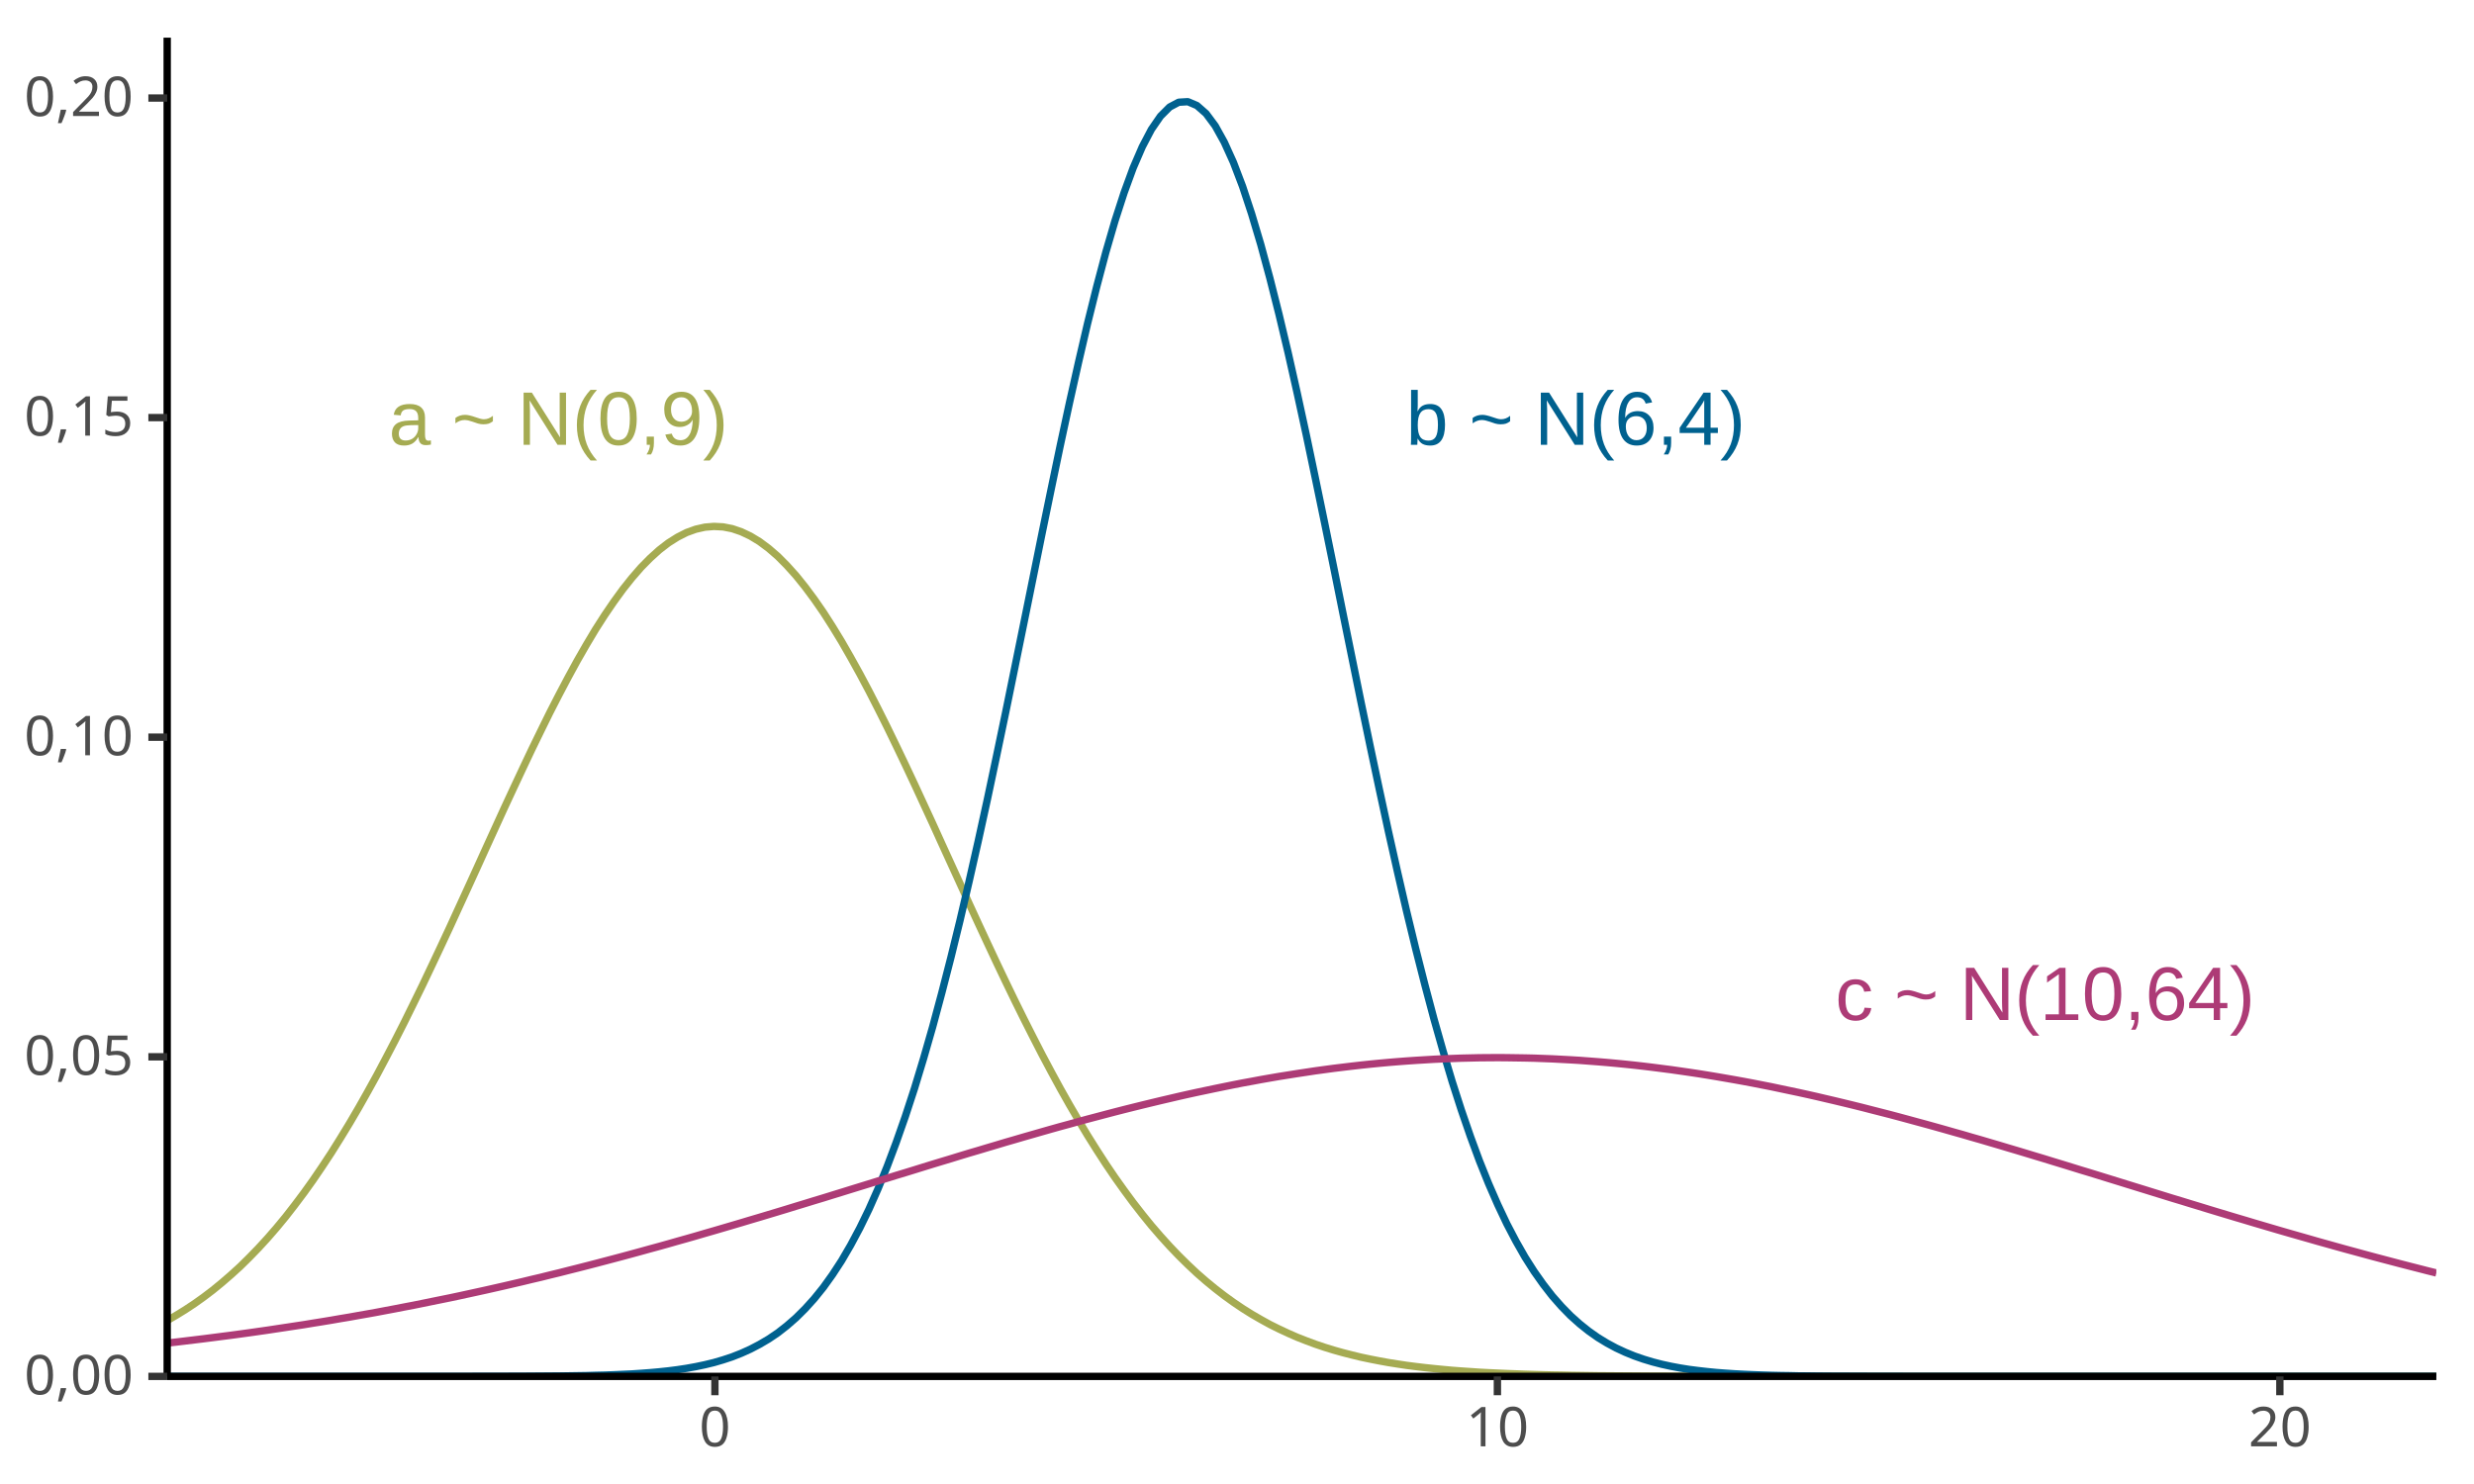
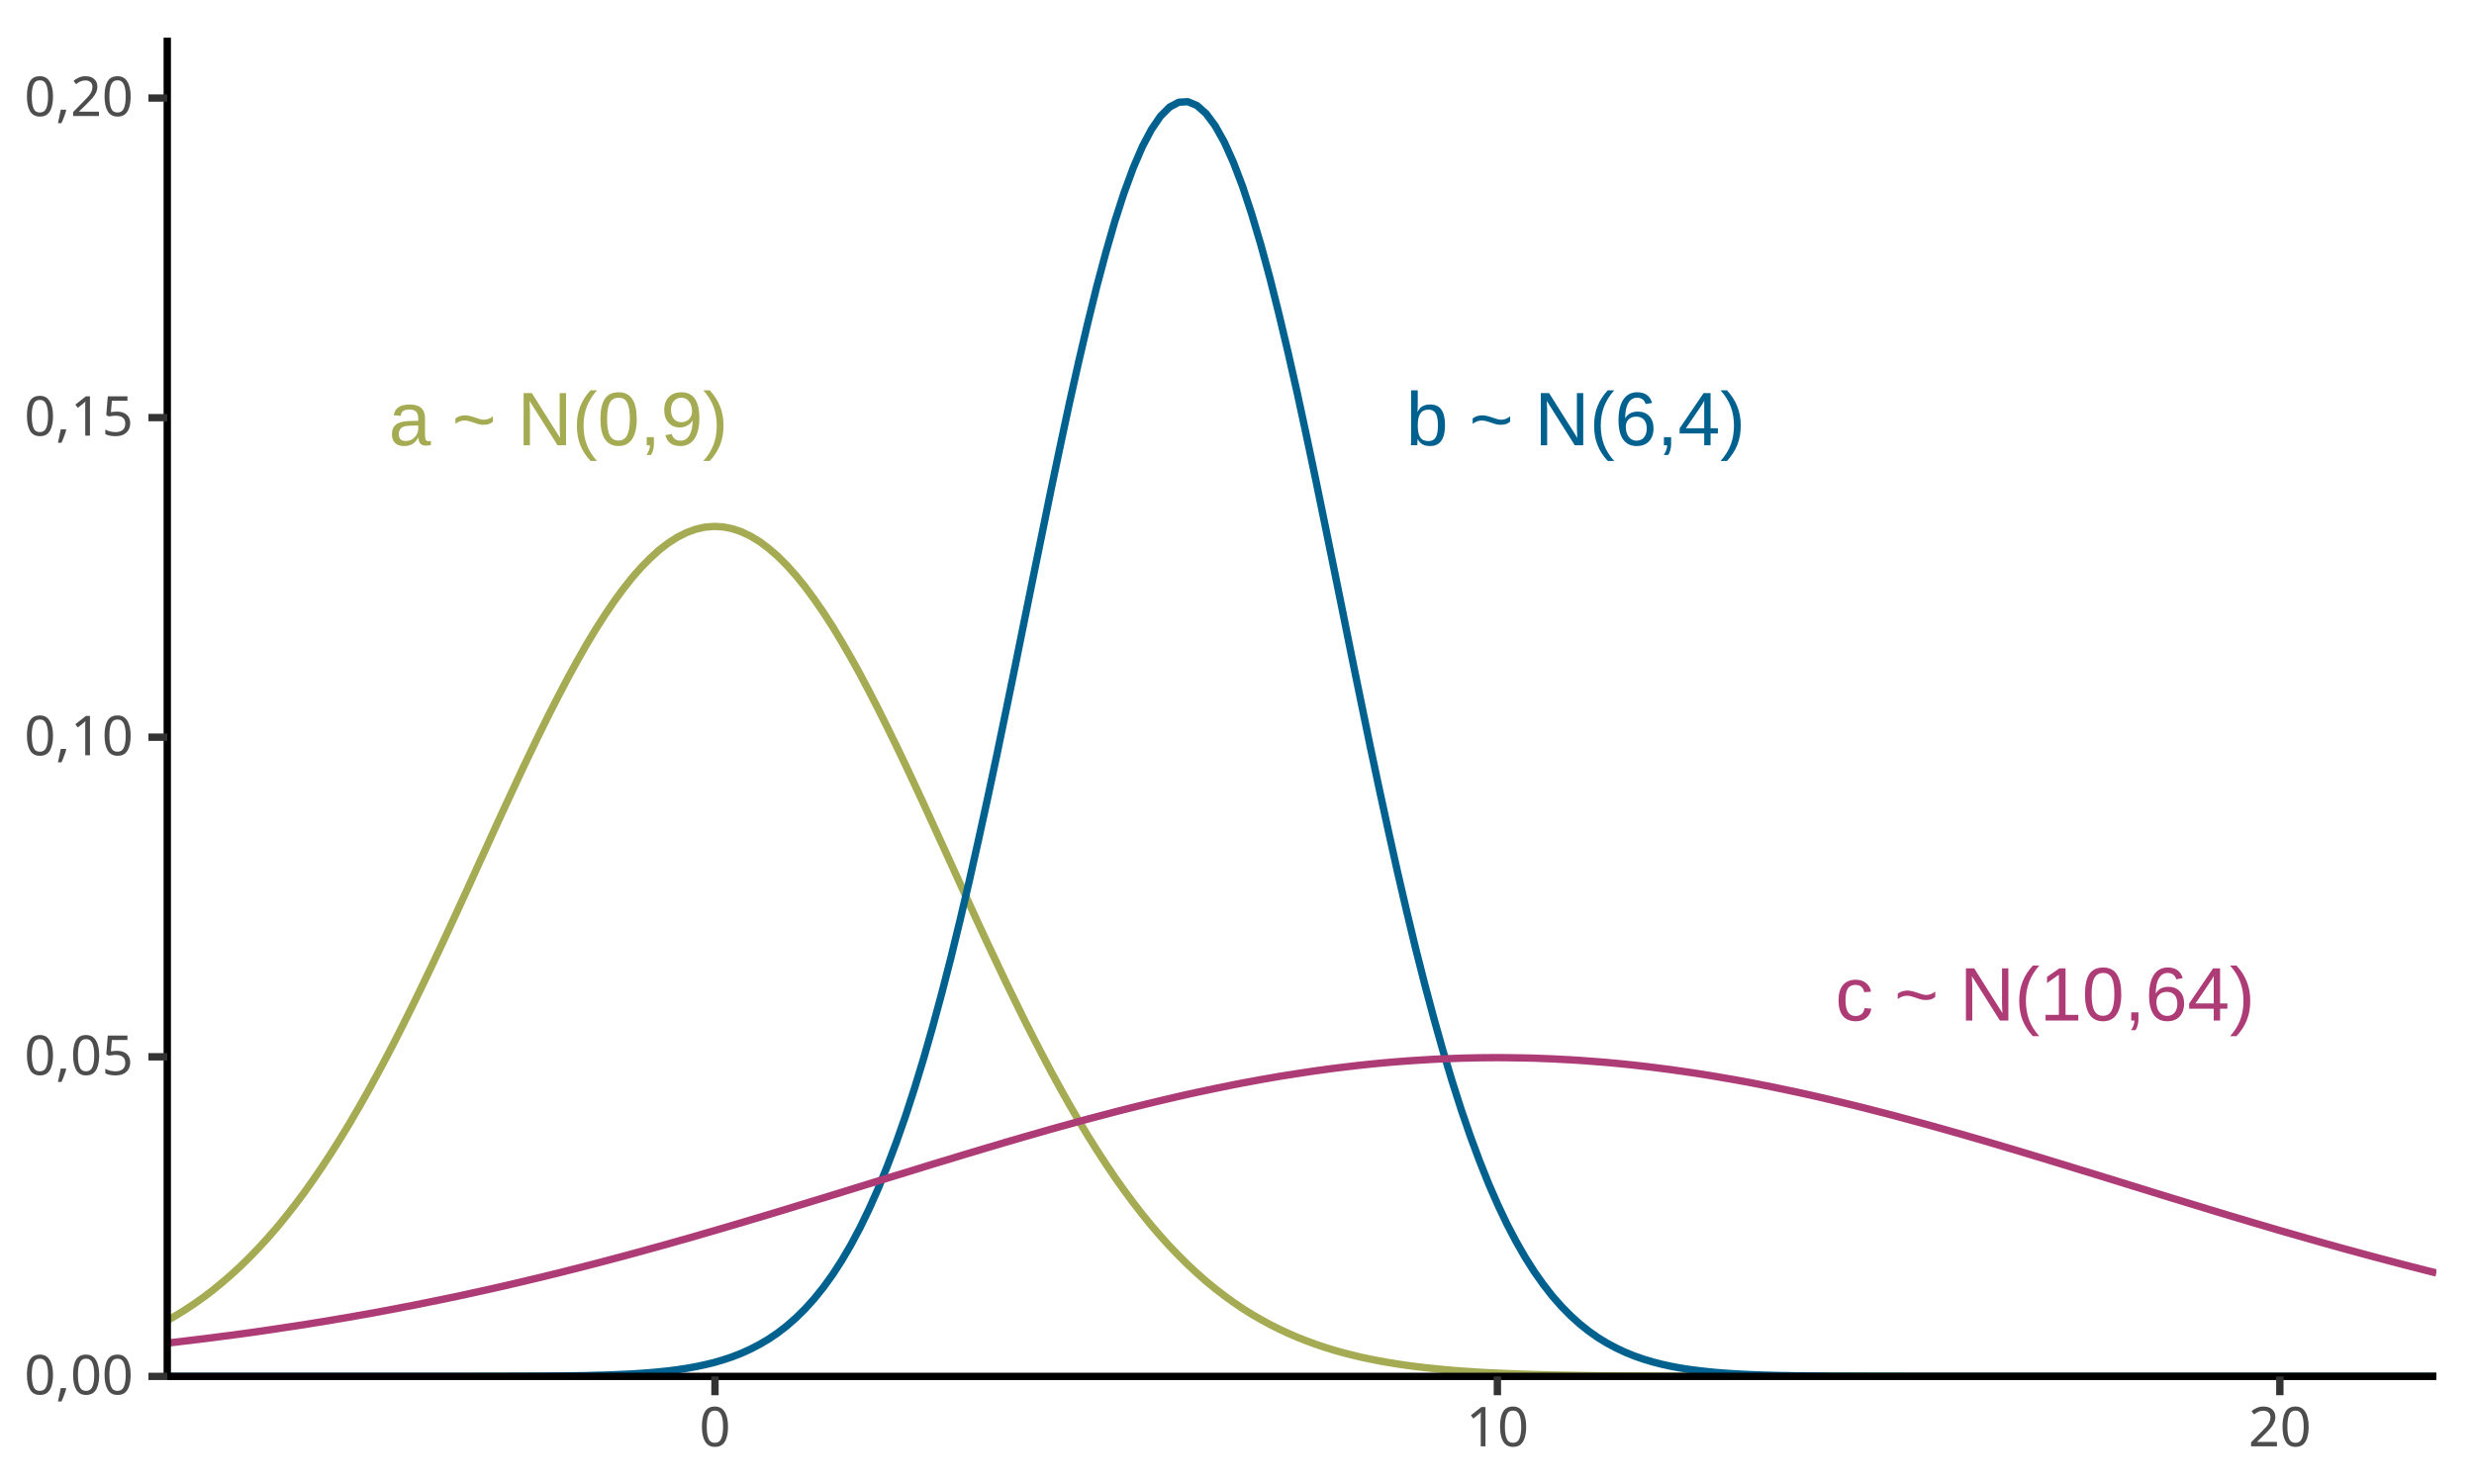
<svg xmlns="http://www.w3.org/2000/svg" class="svglite" width="360.00pt" height="216.00pt" viewBox="0 0 360.00 216.00">
  <defs>
    <style type="text/css">
    .svglite line, .svglite polyline, .svglite polygon, .svglite path, .svglite rect, .svglite circle {
      fill: none;
      stroke: #000000;
      stroke-linecap: round;
      stroke-linejoin: round;
      stroke-miterlimit: 10.00;
    }
    .svglite text {
      white-space: pre;
    }
  </style>
  </defs>
  <rect width="100%" height="100%" style="stroke: none; fill: #FFFFFF;" />
  <defs>
    <clipPath id="cpMC4wMHwzNjAuMDB8MC4wMHwyMTYuMDA=">
      <rect x="0.00" y="0.00" width="360.00" height="216.00" />
    </clipPath>
  </defs>
  <g clip-path="url(#cpMC4wMHwzNjAuMDB8MC4wMHwyMTYuMDA=)">
    <rect x="0" y="0.00" width="360.00" height="216.00" style="stroke-width: 1.07; stroke: #FFFFFF; fill: #FFFFFF;" />
  </g>
  <defs>
-     <clipPath id="cpMjQuMzN8MzU0LjUyfDUuNDh8MjAwLjM0">
-       <rect x="24.33" y="5.48" width="330.19" height="194.86" />
+     <clipPath id="cpMjQuMzR8MzU0LjUyfDUuNDh8MjAwLjM0">
+       <rect x="24.34" y="5.48" width="330.18" height="194.86" />
    </clipPath>
  </defs>
-   <g clip-path="url(#cpMjQuMzN8MzU0LjUyfDUuNDh8MjAwLjM0)">
-     <rect x="24.33" y="5.48" width="330.19" height="194.86" style="stroke-width: 1.07; stroke: none; fill: #FFFFFF;" />
-     <polyline points="24.33,192.21 25.65,191.44 26.98,190.62 28.31,189.74 29.63,188.80 30.96,187.79 32.28,186.71 33.61,185.56 34.94,184.35 36.26,183.05 37.59,181.68 38.92,180.23 40.24,178.71 41.57,177.10 42.89,175.40 44.22,173.63 45.55,171.77 46.87,169.83 48.20,167.81 49.52,165.70 50.85,163.52 52.18,161.25 53.50,158.91 54.83,156.50 56.15,154.01 57.48,151.46 58.81,148.84 60.13,146.16 61.46,143.44 62.78,140.66 64.11,137.84 65.44,134.99 66.76,132.11 68.09,129.21 69.42,126.30 70.74,123.39 72.07,120.48 73.39,117.59 74.72,114.73 76.05,111.89 77.37,109.10 78.70,106.37 80.02,103.69 81.35,101.10 82.68,98.58 84.00,96.16 85.33,93.84 86.65,91.63 87.98,89.55 89.31,87.60 90.63,85.78 91.96,84.11 93.28,82.59 94.61,81.24 95.94,80.04 97.26,79.02 98.59,78.18 99.91,77.51 101.24,77.03 102.57,76.73 103.89,76.62 105.22,76.69 106.55,76.95 107.87,77.40 109.20,78.03 110.52,78.83 111.85,79.82 113.18,80.97 114.50,82.30 115.83,83.78 117.15,85.42 118.48,87.21 119.81,89.13 121.13,91.19 122.46,93.37 123.78,95.67 125.11,98.07 126.44,100.57 127.76,103.15 129.09,105.81 130.41,108.53 131.74,111.31 133.07,114.14 134.39,117.00 135.72,119.88 137.04,122.79 138.37,125.70 139.70,128.61 141.02,131.51 142.35,134.40 143.68,137.26 145.00,140.08 146.33,142.87 147.65,145.60 148.98,148.29 150.31,150.92 151.63,153.49 152.96,155.99 154.28,158.42 155.61,160.78 156.94,163.06 158.26,165.26 159.59,167.38 160.91,169.42 162.24,171.38 163.57,173.25 164.89,175.04 166.22,176.75 167.54,178.38 168.87,179.92 170.20,181.39 171.52,182.77 172.85,184.08 174.17,185.32 175.50,186.48 176.83,187.57 178.15,188.59 179.48,189.55 180.81,190.45 182.13,191.28 183.46,192.05 184.78,192.78 186.11,193.44 187.44,194.06 188.76,194.64 190.09,195.16 191.41,195.65 192.74,196.10 194.07,196.51 195.39,196.88 196.72,197.22 198.04,197.54 199.37,197.82 200.70,198.08 202.02,198.32 203.35,198.53 204.67,198.73 206.00,198.90 207.33,199.06 208.65,199.20 209.98,199.33 211.30,199.45 212.63,199.55 213.96,199.64 215.28,199.73 216.61,199.80 217.94,199.86 219.26,199.92 220.59,199.97 221.91,200.02 223.24,200.06 224.57,200.10 225.89,200.13 227.22,200.15 228.54,200.18 229.87,200.20 231.20,200.22 232.52,200.24 233.85,200.25 235.17,200.26 236.50,200.27 237.83,200.28 239.15,200.29 240.48,200.30 241.80,200.30 243.13,200.31 244.46,200.31 245.78,200.32 247.11,200.32 248.43,200.32 249.76,200.33 251.09,200.33 252.41,200.33 253.74,200.33 255.07,200.33 256.39,200.33 257.72,200.34 259.04,200.34 260.37,200.34 261.70,200.34 263.02,200.34 264.35,200.34 265.67,200.34 267.00,200.34 268.33,200.34 269.65,200.34 270.98,200.34 272.30,200.34 273.63,200.34 274.96,200.34 276.28,200.34 277.61,200.34 278.93,200.34 280.26,200.34 281.59,200.34 282.91,200.34 284.24,200.34 285.56,200.34 286.89,200.34 288.22,200.34 289.54,200.34 290.87,200.34 292.20,200.34 293.52,200.34 294.85,200.34 296.17,200.34 297.50,200.34 298.83,200.34 300.15,200.34 301.48,200.34 302.80,200.34 304.13,200.34 305.46,200.34 306.78,200.34 308.11,200.34 309.43,200.34 310.76,200.34 312.09,200.34 313.41,200.34 314.74,200.34 316.06,200.34 317.39,200.34 318.72,200.34 320.04,200.34 321.37,200.34 322.69,200.34 324.02,200.34 325.35,200.34 326.67,200.34 328.00,200.34 329.33,200.34 330.65,200.34 331.98,200.34 333.30,200.34 334.63,200.34 335.96,200.34 337.28,200.34 338.61,200.34 339.93,200.34 341.26,200.34 342.59,200.34 343.91,200.34 345.24,200.34 346.56,200.34 347.89,200.34 349.22,200.34 350.54,200.34 351.87,200.34 353.19,200.34 354.52,200.34 " style="stroke-width: 1.07; stroke: #A5AB52; stroke-linecap: butt;" />
-     <polyline points="24.33,200.34 25.65,200.34 26.98,200.34 28.31,200.34 29.63,200.34 30.96,200.34 32.28,200.34 33.61,200.34 34.94,200.34 36.26,200.34 37.59,200.34 38.92,200.34 40.24,200.34 41.57,200.34 42.89,200.34 44.22,200.34 45.55,200.34 46.87,200.34 48.20,200.34 49.52,200.34 50.85,200.34 52.18,200.34 53.50,200.34 54.83,200.34 56.15,200.34 57.48,200.34 58.81,200.34 60.13,200.34 61.46,200.34 62.78,200.34 64.11,200.34 65.44,200.34 66.76,200.34 68.09,200.34 69.42,200.33 70.74,200.33 72.07,200.33 73.39,200.33 74.72,200.32 76.05,200.32 77.37,200.31 78.70,200.30 80.02,200.29 81.35,200.28 82.68,200.26 84.00,200.24 85.33,200.22 86.65,200.18 87.98,200.15 89.31,200.10 90.63,200.04 91.96,199.98 93.28,199.89 94.61,199.79 95.94,199.67 97.26,199.53 98.59,199.36 99.91,199.16 101.24,198.92 102.57,198.64 103.89,198.32 105.22,197.93 106.55,197.49 107.87,196.97 109.20,196.37 110.52,195.68 111.85,194.90 113.18,194.00 114.50,192.97 115.83,191.81 117.15,190.50 118.48,189.03 119.81,187.38 121.13,185.54 122.46,183.50 123.78,181.24 125.11,178.75 126.44,176.02 127.76,173.04 129.09,169.79 130.41,166.28 131.74,162.49 133.07,158.42 134.39,154.07 135.72,149.44 137.04,144.53 138.37,139.36 139.70,133.94 141.02,128.28 142.35,122.40 143.68,116.33 145.00,110.09 146.33,103.72 147.65,97.25 148.98,90.72 150.31,84.16 151.63,77.64 152.96,71.18 154.28,64.85 155.61,58.68 156.94,52.74 158.26,47.06 159.59,41.71 160.91,36.73 162.24,32.16 163.57,28.05 164.89,24.44 166.22,21.36 167.54,18.84 168.87,16.91 170.20,15.58 171.52,14.88 172.85,14.80 174.17,15.36 175.50,16.53 176.83,18.32 178.15,20.70 179.48,23.64 180.81,27.13 182.13,31.13 183.46,35.59 184.78,40.47 186.11,45.74 187.44,51.34 188.76,57.22 190.09,63.34 191.41,69.64 192.74,76.07 194.07,82.58 195.39,89.14 196.72,95.68 198.04,102.17 199.37,108.57 200.70,114.84 202.02,120.95 203.35,126.88 204.67,132.60 206.00,138.08 207.33,143.31 208.65,148.28 209.98,152.97 211.30,157.39 212.63,161.53 213.96,165.39 215.28,168.97 216.61,172.28 217.94,175.33 219.26,178.12 220.59,180.66 221.91,182.98 223.24,185.07 224.57,186.95 225.89,188.65 227.22,190.16 228.54,191.51 229.87,192.70 231.20,193.76 232.52,194.69 233.85,195.50 235.17,196.21 236.50,196.83 237.83,197.37 239.15,197.83 240.48,198.23 241.80,198.57 243.13,198.86 244.46,199.11 245.78,199.32 247.11,199.49 248.43,199.64 249.76,199.77 251.09,199.87 252.41,199.96 253.74,200.03 255.07,200.09 256.39,200.14 257.72,200.18 259.04,200.21 260.37,200.23 261.70,200.26 263.02,200.27 264.35,200.29 265.67,200.30 267.00,200.31 268.33,200.31 269.65,200.32 270.98,200.32 272.30,200.33 273.63,200.33 274.96,200.33 276.28,200.33 277.61,200.34 278.93,200.34 280.26,200.34 281.59,200.34 282.91,200.34 284.24,200.34 285.56,200.34 286.89,200.34 288.22,200.34 289.54,200.34 290.87,200.34 292.20,200.34 293.52,200.34 294.85,200.34 296.17,200.34 297.50,200.34 298.83,200.34 300.15,200.34 301.48,200.34 302.80,200.34 304.13,200.34 305.46,200.34 306.78,200.34 308.11,200.34 309.43,200.34 310.76,200.34 312.09,200.34 313.41,200.34 314.74,200.34 316.06,200.34 317.39,200.34 318.72,200.34 320.04,200.34 321.37,200.34 322.69,200.34 324.02,200.34 325.35,200.34 326.67,200.34 328.00,200.34 329.33,200.34 330.65,200.34 331.98,200.34 333.30,200.34 334.63,200.34 335.96,200.34 337.28,200.34 338.61,200.34 339.93,200.34 341.26,200.34 342.59,200.34 343.91,200.34 345.24,200.34 346.56,200.34 347.89,200.34 349.22,200.34 350.54,200.34 351.87,200.34 353.19,200.34 354.52,200.34 " style="stroke-width: 1.07; stroke: #00618F; stroke-linecap: butt;" />
-     <polyline points="24.33,195.49 25.65,195.34 26.98,195.18 28.31,195.02 29.63,194.86 30.96,194.69 32.28,194.52 33.61,194.35 34.94,194.17 36.26,193.99 37.59,193.80 38.92,193.61 40.24,193.41 41.57,193.21 42.89,193.01 44.22,192.81 45.55,192.59 46.87,192.38 48.20,192.16 49.52,191.93 50.85,191.71 52.18,191.47 53.50,191.24 54.83,191.00 56.15,190.75 57.48,190.50 58.81,190.24 60.13,189.99 61.46,189.72 62.78,189.45 64.11,189.18 65.44,188.91 66.76,188.63 68.09,188.34 69.42,188.05 70.74,187.76 72.07,187.46 73.39,187.16 74.72,186.85 76.05,186.54 77.37,186.22 78.70,185.91 80.02,185.58 81.35,185.26 82.68,184.92 84.00,184.59 85.33,184.25 86.65,183.91 87.98,183.56 89.31,183.21 90.63,182.86 91.96,182.50 93.28,182.14 94.61,181.77 95.94,181.41 97.26,181.04 98.59,180.66 99.91,180.29 101.24,179.91 102.57,179.52 103.89,179.14 105.22,178.75 106.55,178.36 107.87,177.97 109.20,177.57 110.52,177.18 111.85,176.78 113.18,176.38 114.50,175.98 115.83,175.57 117.15,175.17 118.48,174.76 119.81,174.36 121.13,173.95 122.46,173.54 123.78,173.13 125.11,172.72 126.44,172.31 127.76,171.90 129.09,171.49 130.41,171.08 131.74,170.68 133.07,170.27 134.39,169.86 135.72,169.45 137.04,169.05 138.37,168.65 139.70,168.24 141.02,167.84 142.35,167.45 143.68,167.05 145.00,166.66 146.33,166.26 147.65,165.88 148.98,165.49 150.31,165.11 151.63,164.73 152.96,164.35 154.28,163.98 155.61,163.62 156.94,163.25 158.26,162.89 159.59,162.54 160.91,162.19 162.24,161.84 163.57,161.50 164.89,161.17 166.22,160.84 167.54,160.52 168.87,160.20 170.20,159.89 171.52,159.58 172.85,159.28 174.17,158.99 175.50,158.71 176.83,158.43 178.15,158.16 179.48,157.89 180.81,157.63 182.13,157.39 183.46,157.14 184.78,156.91 186.11,156.68 187.44,156.47 188.76,156.26 190.09,156.06 191.41,155.86 192.74,155.68 194.07,155.50 195.39,155.34 196.72,155.18 198.04,155.03 199.37,154.89 200.70,154.76 202.02,154.64 203.35,154.53 204.67,154.43 206.00,154.34 207.33,154.26 208.65,154.18 209.98,154.12 211.30,154.07 212.63,154.02 213.96,153.99 215.28,153.96 216.61,153.95 217.94,153.94 219.26,153.95 220.59,153.97 221.91,153.99 223.24,154.02 224.57,154.07 225.89,154.12 227.22,154.19 228.54,154.26 229.87,154.34 231.20,154.44 232.52,154.54 233.85,154.65 235.17,154.77 236.50,154.90 237.83,155.04 239.15,155.19 240.48,155.35 241.80,155.52 243.13,155.69 244.46,155.88 245.78,156.07 247.11,156.27 248.43,156.48 249.76,156.70 251.09,156.93 252.41,157.16 253.74,157.40 255.07,157.65 256.39,157.91 257.72,158.17 259.04,158.45 260.37,158.73 261.70,159.01 263.02,159.30 264.35,159.60 265.67,159.91 267.00,160.22 268.33,160.54 269.65,160.86 270.98,161.19 272.30,161.53 273.63,161.87 274.96,162.21 276.28,162.56 277.61,162.92 278.93,163.28 280.26,163.64 281.59,164.01 282.91,164.38 284.24,164.76 285.56,165.13 286.89,165.52 288.22,165.90 289.54,166.29 290.87,166.68 292.20,167.08 293.52,167.47 294.85,167.87 296.17,168.27 297.50,168.67 298.83,169.08 300.15,169.48 301.48,169.89 302.80,170.30 304.13,170.70 305.46,171.11 306.78,171.52 308.11,171.93 309.43,172.34 310.76,172.75 312.09,173.16 313.41,173.57 314.74,173.98 316.06,174.39 317.39,174.79 318.72,175.20 320.04,175.60 321.37,176.01 322.69,176.41 324.02,176.81 325.35,177.21 326.67,177.60 328.00,178.00 329.33,178.39 330.65,178.78 331.98,179.17 333.30,179.55 334.63,179.93 335.96,180.31 337.28,180.69 338.61,181.06 339.93,181.43 341.26,181.80 342.59,182.16 343.91,182.52 345.24,182.88 346.56,183.23 347.89,183.58 349.22,183.93 350.54,184.27 351.87,184.61 353.19,184.95 354.52,185.28 " style="stroke-width: 1.07; stroke: #AD3B76; stroke-linecap: butt;" />
-     <text x="81.26" y="64.74" text-anchor="middle" style="font-size: 11.04px;fill: #A5AB52; font-family: &quot;Arial&quot;;" textLength="49.36px" lengthAdjust="spacingAndGlyphs">a ~ N(0,9)</text>
-     <text x="229.28" y="64.74" text-anchor="middle" style="font-size: 11.04px;fill: #00618F; font-family: &quot;Arial&quot;;" textLength="49.36px" lengthAdjust="spacingAndGlyphs">b ~ N(6,4)</text>
-     <text x="297.59" y="148.47" text-anchor="middle" style="font-size: 11.04px;fill: #AD3B76; font-family: &quot;Arial&quot;;" textLength="61.01px" lengthAdjust="spacingAndGlyphs">c ~ N(10,64)</text>
+   <g clip-path="url(#cpMjQuMzR8MzU0LjUyfDUuNDh8MjAwLjM0)">
+     <rect x="24.34" y="5.48" width="330.18" height="194.86" style="stroke-width: 1.07; stroke: none; fill: #FFFFFF;" />
+     <polyline points="24.34,192.21 25.66,191.44 26.99,190.62 28.31,189.74 29.64,188.80 30.97,187.79 32.29,186.71 33.62,185.56 34.94,184.35 36.27,183.05 37.60,181.68 38.92,180.23 40.25,178.71 41.57,177.10 42.90,175.40 44.23,173.63 45.55,171.77 46.88,169.83 48.20,167.81 49.53,165.70 50.86,163.52 52.18,161.25 53.51,158.91 54.83,156.50 56.16,154.01 57.49,151.46 58.81,148.84 60.14,146.16 61.46,143.44 62.79,140.66 64.12,137.84 65.44,134.99 66.77,132.11 68.10,129.21 69.42,126.30 70.75,123.39 72.07,120.48 73.40,117.59 74.73,114.73 76.05,111.89 77.38,109.10 78.70,106.37 80.03,103.69 81.36,101.10 82.68,98.58 84.01,96.16 85.33,93.84 86.66,91.63 87.99,89.55 89.31,87.60 90.64,85.78 91.96,84.11 93.29,82.59 94.62,81.24 95.94,80.04 97.27,79.02 98.59,78.18 99.92,77.51 101.25,77.03 102.57,76.73 103.90,76.62 105.22,76.69 106.55,76.95 107.88,77.40 109.20,78.03 110.53,78.83 111.85,79.82 113.18,80.97 114.51,82.30 115.83,83.78 117.16,85.42 118.48,87.21 119.81,89.13 121.14,91.19 122.46,93.37 123.79,95.67 125.12,98.07 126.44,100.57 127.77,103.15 129.09,105.81 130.42,108.53 131.75,111.31 133.07,114.14 134.40,117.00 135.72,119.88 137.05,122.79 138.38,125.70 139.70,128.61 141.03,131.51 142.35,134.40 143.68,137.26 145.01,140.08 146.33,142.87 147.66,145.60 148.98,148.29 150.31,150.92 151.64,153.49 152.96,155.99 154.29,158.42 155.61,160.78 156.94,163.06 158.27,165.26 159.59,167.38 160.92,169.42 162.24,171.38 163.57,173.25 164.90,175.04 166.22,176.75 167.55,178.38 168.87,179.92 170.20,181.39 171.53,182.77 172.85,184.08 174.18,185.32 175.50,186.48 176.83,187.57 178.16,188.59 179.48,189.55 180.81,190.45 182.13,191.28 183.46,192.05 184.79,192.78 186.11,193.44 187.44,194.06 188.77,194.64 190.09,195.16 191.42,195.65 192.74,196.10 194.07,196.51 195.40,196.88 196.72,197.22 198.05,197.54 199.37,197.82 200.70,198.08 202.03,198.32 203.35,198.53 204.68,198.73 206.00,198.90 207.33,199.06 208.66,199.20 209.98,199.33 211.31,199.45 212.63,199.55 213.96,199.64 215.29,199.73 216.61,199.80 217.94,199.86 219.26,199.92 220.59,199.97 221.92,200.02 223.24,200.06 224.57,200.10 225.89,200.13 227.22,200.15 228.55,200.18 229.87,200.20 231.20,200.22 232.52,200.24 233.85,200.25 235.18,200.26 236.50,200.27 237.83,200.28 239.15,200.29 240.48,200.30 241.81,200.30 243.13,200.31 244.46,200.31 245.78,200.32 247.11,200.32 248.44,200.32 249.76,200.33 251.09,200.33 252.42,200.33 253.74,200.33 255.07,200.33 256.39,200.33 257.72,200.34 259.05,200.34 260.37,200.34 261.70,200.34 263.02,200.34 264.35,200.34 265.68,200.34 267.00,200.34 268.33,200.34 269.65,200.34 270.98,200.34 272.31,200.34 273.63,200.34 274.96,200.34 276.28,200.34 277.61,200.34 278.94,200.34 280.26,200.34 281.59,200.34 282.91,200.34 284.24,200.34 285.57,200.34 286.89,200.34 288.22,200.34 289.54,200.34 290.87,200.34 292.20,200.34 293.52,200.34 294.85,200.34 296.17,200.34 297.50,200.34 298.83,200.34 300.15,200.34 301.48,200.34 302.80,200.34 304.13,200.34 305.46,200.34 306.78,200.34 308.11,200.34 309.44,200.34 310.76,200.34 312.09,200.34 313.41,200.34 314.74,200.34 316.07,200.34 317.39,200.34 318.72,200.34 320.04,200.34 321.37,200.34 322.70,200.34 324.02,200.34 325.35,200.34 326.67,200.34 328.00,200.34 329.33,200.34 330.65,200.34 331.98,200.34 333.30,200.34 334.63,200.34 335.96,200.34 337.28,200.34 338.61,200.34 339.93,200.34 341.26,200.34 342.59,200.34 343.91,200.34 345.24,200.34 346.56,200.34 347.89,200.34 349.22,200.34 350.54,200.34 351.87,200.34 353.19,200.34 354.52,200.34 " style="stroke-width: 1.07; stroke: #A5AB52; stroke-linecap: butt;" />
+     <polyline points="24.34,200.34 25.66,200.34 26.99,200.34 28.31,200.34 29.64,200.34 30.97,200.34 32.29,200.34 33.62,200.34 34.94,200.34 36.27,200.34 37.60,200.34 38.92,200.34 40.25,200.34 41.57,200.34 42.90,200.34 44.23,200.34 45.55,200.34 46.88,200.34 48.20,200.34 49.53,200.34 50.86,200.34 52.18,200.34 53.51,200.34 54.83,200.34 56.16,200.34 57.49,200.34 58.81,200.34 60.14,200.34 61.46,200.34 62.79,200.34 64.12,200.34 65.44,200.34 66.77,200.34 68.10,200.34 69.42,200.33 70.75,200.33 72.07,200.33 73.40,200.33 74.73,200.32 76.05,200.32 77.38,200.31 78.70,200.30 80.03,200.29 81.36,200.28 82.68,200.26 84.01,200.24 85.33,200.22 86.66,200.18 87.99,200.15 89.31,200.10 90.64,200.04 91.96,199.98 93.29,199.89 94.62,199.79 95.94,199.67 97.27,199.53 98.59,199.36 99.92,199.16 101.25,198.92 102.57,198.64 103.90,198.32 105.22,197.93 106.55,197.49 107.88,196.97 109.20,196.37 110.53,195.68 111.85,194.90 113.18,194.00 114.51,192.97 115.83,191.81 117.16,190.50 118.48,189.03 119.81,187.38 121.14,185.54 122.46,183.50 123.79,181.24 125.12,178.75 126.44,176.02 127.77,173.04 129.09,169.79 130.42,166.28 131.75,162.49 133.07,158.42 134.40,154.07 135.72,149.44 137.05,144.53 138.38,139.36 139.70,133.94 141.03,128.28 142.35,122.40 143.68,116.33 145.01,110.09 146.33,103.72 147.66,97.25 148.98,90.72 150.31,84.16 151.64,77.64 152.96,71.18 154.29,64.85 155.61,58.68 156.94,52.74 158.27,47.06 159.59,41.71 160.92,36.73 162.24,32.16 163.57,28.05 164.90,24.44 166.22,21.36 167.55,18.84 168.87,16.91 170.20,15.58 171.53,14.88 172.85,14.80 174.18,15.36 175.50,16.53 176.83,18.32 178.16,20.70 179.48,23.64 180.81,27.13 182.13,31.13 183.46,35.59 184.79,40.47 186.11,45.74 187.44,51.34 188.77,57.22 190.09,63.34 191.42,69.64 192.74,76.07 194.07,82.58 195.40,89.14 196.72,95.68 198.05,102.17 199.37,108.57 200.70,114.84 202.03,120.95 203.35,126.88 204.68,132.60 206.00,138.08 207.33,143.31 208.66,148.28 209.98,152.97 211.31,157.39 212.63,161.53 213.96,165.39 215.29,168.97 216.61,172.28 217.94,175.33 219.26,178.12 220.59,180.66 221.92,182.98 223.24,185.07 224.57,186.95 225.89,188.65 227.22,190.16 228.55,191.51 229.87,192.70 231.20,193.76 232.52,194.69 233.85,195.50 235.18,196.21 236.50,196.83 237.83,197.37 239.15,197.83 240.48,198.23 241.81,198.57 243.13,198.86 244.46,199.11 245.78,199.32 247.11,199.49 248.44,199.64 249.76,199.77 251.09,199.87 252.42,199.96 253.74,200.03 255.07,200.09 256.39,200.14 257.72,200.18 259.05,200.21 260.37,200.23 261.70,200.26 263.02,200.27 264.35,200.29 265.68,200.30 267.00,200.31 268.33,200.31 269.65,200.32 270.98,200.32 272.31,200.33 273.63,200.33 274.96,200.33 276.28,200.33 277.61,200.34 278.94,200.34 280.26,200.34 281.59,200.34 282.91,200.34 284.24,200.34 285.57,200.34 286.89,200.34 288.22,200.34 289.54,200.34 290.87,200.34 292.20,200.34 293.52,200.34 294.85,200.34 296.17,200.34 297.50,200.34 298.83,200.34 300.15,200.34 301.48,200.34 302.80,200.34 304.13,200.34 305.46,200.34 306.78,200.34 308.11,200.34 309.44,200.34 310.76,200.34 312.09,200.34 313.41,200.34 314.74,200.34 316.07,200.34 317.39,200.34 318.72,200.34 320.04,200.34 321.37,200.34 322.70,200.34 324.02,200.34 325.35,200.34 326.67,200.34 328.00,200.34 329.33,200.34 330.65,200.34 331.98,200.34 333.30,200.34 334.63,200.34 335.96,200.34 337.28,200.34 338.61,200.34 339.93,200.34 341.26,200.34 342.59,200.34 343.91,200.34 345.24,200.34 346.56,200.34 347.89,200.34 349.22,200.34 350.54,200.34 351.87,200.34 353.19,200.34 354.52,200.34 " style="stroke-width: 1.07; stroke: #00618F; stroke-linecap: butt;" />
+     <polyline points="24.34,195.49 25.66,195.34 26.99,195.18 28.31,195.02 29.64,194.86 30.97,194.69 32.29,194.52 33.62,194.35 34.94,194.17 36.27,193.99 37.60,193.80 38.92,193.61 40.25,193.41 41.57,193.21 42.90,193.01 44.23,192.81 45.55,192.59 46.88,192.38 48.20,192.16 49.53,191.93 50.86,191.71 52.18,191.47 53.51,191.24 54.83,191.00 56.16,190.75 57.49,190.50 58.81,190.24 60.14,189.99 61.46,189.72 62.79,189.45 64.12,189.18 65.44,188.91 66.77,188.63 68.10,188.34 69.42,188.05 70.75,187.76 72.07,187.46 73.40,187.16 74.73,186.85 76.05,186.54 77.38,186.22 78.70,185.91 80.03,185.58 81.36,185.26 82.68,184.92 84.01,184.59 85.33,184.25 86.66,183.91 87.99,183.56 89.31,183.21 90.64,182.86 91.96,182.50 93.29,182.14 94.62,181.77 95.94,181.41 97.27,181.04 98.59,180.66 99.92,180.29 101.25,179.91 102.57,179.52 103.90,179.14 105.22,178.75 106.55,178.36 107.88,177.97 109.20,177.57 110.53,177.18 111.85,176.78 113.18,176.38 114.51,175.98 115.83,175.57 117.16,175.17 118.48,174.76 119.81,174.36 121.14,173.95 122.46,173.54 123.79,173.13 125.12,172.72 126.44,172.31 127.77,171.90 129.09,171.49 130.42,171.08 131.75,170.68 133.07,170.27 134.40,169.86 135.72,169.45 137.05,169.05 138.38,168.65 139.70,168.24 141.03,167.84 142.35,167.45 143.68,167.05 145.01,166.66 146.33,166.26 147.66,165.88 148.98,165.49 150.31,165.11 151.64,164.73 152.96,164.35 154.29,163.98 155.61,163.62 156.94,163.25 158.27,162.89 159.59,162.54 160.92,162.19 162.24,161.84 163.57,161.50 164.90,161.17 166.22,160.84 167.55,160.52 168.87,160.20 170.20,159.89 171.53,159.58 172.85,159.28 174.18,158.99 175.50,158.71 176.83,158.43 178.16,158.16 179.48,157.89 180.81,157.63 182.13,157.39 183.46,157.14 184.79,156.91 186.11,156.68 187.44,156.47 188.77,156.26 190.09,156.06 191.42,155.86 192.74,155.68 194.07,155.50 195.40,155.34 196.72,155.18 198.05,155.03 199.37,154.89 200.70,154.76 202.03,154.64 203.35,154.53 204.68,154.43 206.00,154.34 207.33,154.26 208.66,154.18 209.98,154.12 211.31,154.07 212.63,154.02 213.96,153.99 215.29,153.96 216.61,153.95 217.94,153.94 219.26,153.95 220.59,153.97 221.92,153.99 223.24,154.02 224.57,154.07 225.89,154.12 227.22,154.19 228.55,154.26 229.87,154.34 231.20,154.44 232.52,154.54 233.85,154.65 235.18,154.77 236.50,154.90 237.83,155.04 239.15,155.19 240.48,155.35 241.81,155.52 243.13,155.69 244.46,155.88 245.78,156.07 247.11,156.27 248.44,156.48 249.76,156.70 251.09,156.93 252.42,157.16 253.74,157.40 255.07,157.65 256.39,157.91 257.72,158.17 259.05,158.45 260.37,158.73 261.70,159.01 263.02,159.30 264.35,159.60 265.68,159.91 267.00,160.22 268.33,160.54 269.65,160.86 270.98,161.19 272.31,161.53 273.63,161.87 274.96,162.21 276.28,162.56 277.61,162.92 278.94,163.28 280.26,163.64 281.59,164.01 282.91,164.38 284.24,164.76 285.57,165.13 286.89,165.52 288.22,165.90 289.54,166.29 290.87,166.68 292.20,167.08 293.52,167.47 294.85,167.87 296.17,168.27 297.50,168.67 298.83,169.08 300.15,169.48 301.48,169.89 302.80,170.30 304.13,170.70 305.46,171.11 306.78,171.52 308.11,171.93 309.44,172.34 310.76,172.75 312.09,173.16 313.41,173.57 314.74,173.98 316.07,174.39 317.39,174.79 318.72,175.20 320.04,175.60 321.37,176.01 322.70,176.41 324.02,176.81 325.35,177.21 326.67,177.60 328.00,178.00 329.33,178.39 330.65,178.78 331.98,179.17 333.30,179.55 334.63,179.93 335.96,180.31 337.28,180.69 338.61,181.06 339.93,181.43 341.26,181.80 342.59,182.16 343.91,182.52 345.24,182.88 346.56,183.23 347.89,183.58 349.22,183.93 350.54,184.27 351.87,184.61 353.19,184.95 354.52,185.28 " style="stroke-width: 1.07; stroke: #AD3B76; stroke-linecap: butt;" />
+     <text x="81.26" y="64.81" text-anchor="middle" style="font-size: 11.04px;fill: #A5AB52; font-family: &quot;Liberation Sans&quot;;" textLength="49.36px" lengthAdjust="spacingAndGlyphs">a ~ N(0,9)</text>
+     <text x="229.28" y="64.81" text-anchor="middle" style="font-size: 11.04px;fill: #00618F; font-family: &quot;Liberation Sans&quot;;" textLength="49.36px" lengthAdjust="spacingAndGlyphs">b ~ N(6,4)</text>
+     <text x="297.59" y="148.54" text-anchor="middle" style="font-size: 11.04px;fill: #AD3B76; font-family: &quot;Liberation Sans&quot;;" textLength="61.01px" lengthAdjust="spacingAndGlyphs">c ~ N(10,64)</text>
  </g>
  <g clip-path="url(#cpMC4wMHwzNjAuMDB8MC4wMHwyMTYuMDA=)">
-     <polyline points="24.33,200.34 24.33,5.48 " style="stroke-width: 1.07; stroke-linecap: butt;" />
+     <polyline points="24.34,200.34 24.34,5.48 " style="stroke-width: 1.07; stroke-linecap: butt;" />
    <text x="19.40" y="202.96" text-anchor="end" style="font-size: 8.00px;fill: #4D4D4D; font-family: &quot;Source Sans Pro&quot;;" textLength="13.92px" lengthAdjust="spacingAndGlyphs">0,00</text>
    <text x="19.40" y="156.45" text-anchor="end" style="font-size: 8.00px;fill: #4D4D4D; font-family: &quot;Source Sans Pro&quot;;" textLength="13.92px" lengthAdjust="spacingAndGlyphs">0,05</text>
    <text x="19.40" y="109.93" text-anchor="end" style="font-size: 8.00px;fill: #4D4D4D; font-family: &quot;Source Sans Pro&quot;;" textLength="13.92px" lengthAdjust="spacingAndGlyphs">0,10</text>
    <text x="19.40" y="63.41" text-anchor="end" style="font-size: 8.00px;fill: #4D4D4D; font-family: &quot;Source Sans Pro&quot;;" textLength="13.92px" lengthAdjust="spacingAndGlyphs">0,15</text>
    <text x="19.40" y="16.89" text-anchor="end" style="font-size: 8.00px;fill: #4D4D4D; font-family: &quot;Source Sans Pro&quot;;" textLength="13.92px" lengthAdjust="spacingAndGlyphs">0,20</text>
-     <polyline points="21.59,200.34 24.33,200.34 " style="stroke-width: 1.07; stroke: #333333; stroke-linecap: butt;" />
-     <polyline points="21.59,153.82 24.33,153.82 " style="stroke-width: 1.07; stroke: #333333; stroke-linecap: butt;" />
-     <polyline points="21.59,107.30 24.33,107.30 " style="stroke-width: 1.07; stroke: #333333; stroke-linecap: butt;" />
-     <polyline points="21.59,60.78 24.33,60.78 " style="stroke-width: 1.07; stroke: #333333; stroke-linecap: butt;" />
-     <polyline points="21.59,14.27 24.33,14.27 " style="stroke-width: 1.07; stroke: #333333; stroke-linecap: butt;" />
-     <polyline points="24.33,200.34 354.52,200.34 " style="stroke-width: 1.07; stroke-linecap: butt;" />
-     <polyline points="104.03,203.08 104.03,200.34 " style="stroke-width: 1.07; stroke: #333333; stroke-linecap: butt;" />
+     <polyline points="21.60,200.34 24.34,200.34 " style="stroke-width: 1.07; stroke: #333333; stroke-linecap: butt;" />
+     <polyline points="21.60,153.82 24.34,153.82 " style="stroke-width: 1.07; stroke: #333333; stroke-linecap: butt;" />
+     <polyline points="21.60,107.30 24.34,107.30 " style="stroke-width: 1.07; stroke: #333333; stroke-linecap: butt;" />
+     <polyline points="21.60,60.78 24.34,60.78 " style="stroke-width: 1.07; stroke: #333333; stroke-linecap: butt;" />
+     <polyline points="21.60,14.27 24.34,14.27 " style="stroke-width: 1.07; stroke: #333333; stroke-linecap: butt;" />
+     <polyline points="24.34,200.34 354.52,200.34 " style="stroke-width: 1.07; stroke-linecap: butt;" />
+     <polyline points="104.04,203.08 104.04,200.34 " style="stroke-width: 1.07; stroke: #333333; stroke-linecap: butt;" />
    <polyline points="217.89,203.08 217.89,200.34 " style="stroke-width: 1.07; stroke: #333333; stroke-linecap: butt;" />
    <polyline points="331.75,203.08 331.75,200.34 " style="stroke-width: 1.07; stroke: #333333; stroke-linecap: butt;" />
-     <text x="104.03" y="210.52" text-anchor="middle" style="font-size: 8.00px;fill: #4D4D4D; font-family: &quot;Source Sans Pro&quot;;" textLength="3.97px" lengthAdjust="spacingAndGlyphs">0</text>
+     <text x="104.04" y="210.52" text-anchor="middle" style="font-size: 8.00px;fill: #4D4D4D; font-family: &quot;Source Sans Pro&quot;;" textLength="3.97px" lengthAdjust="spacingAndGlyphs">0</text>
    <text x="217.89" y="210.52" text-anchor="middle" style="font-size: 8.00px;fill: #4D4D4D; font-family: &quot;Source Sans Pro&quot;;" textLength="7.95px" lengthAdjust="spacingAndGlyphs">10</text>
    <text x="331.75" y="210.52" text-anchor="middle" style="font-size: 8.00px;fill: #4D4D4D; font-family: &quot;Source Sans Pro&quot;;" textLength="7.95px" lengthAdjust="spacingAndGlyphs">20</text>
  </g>
</svg>
